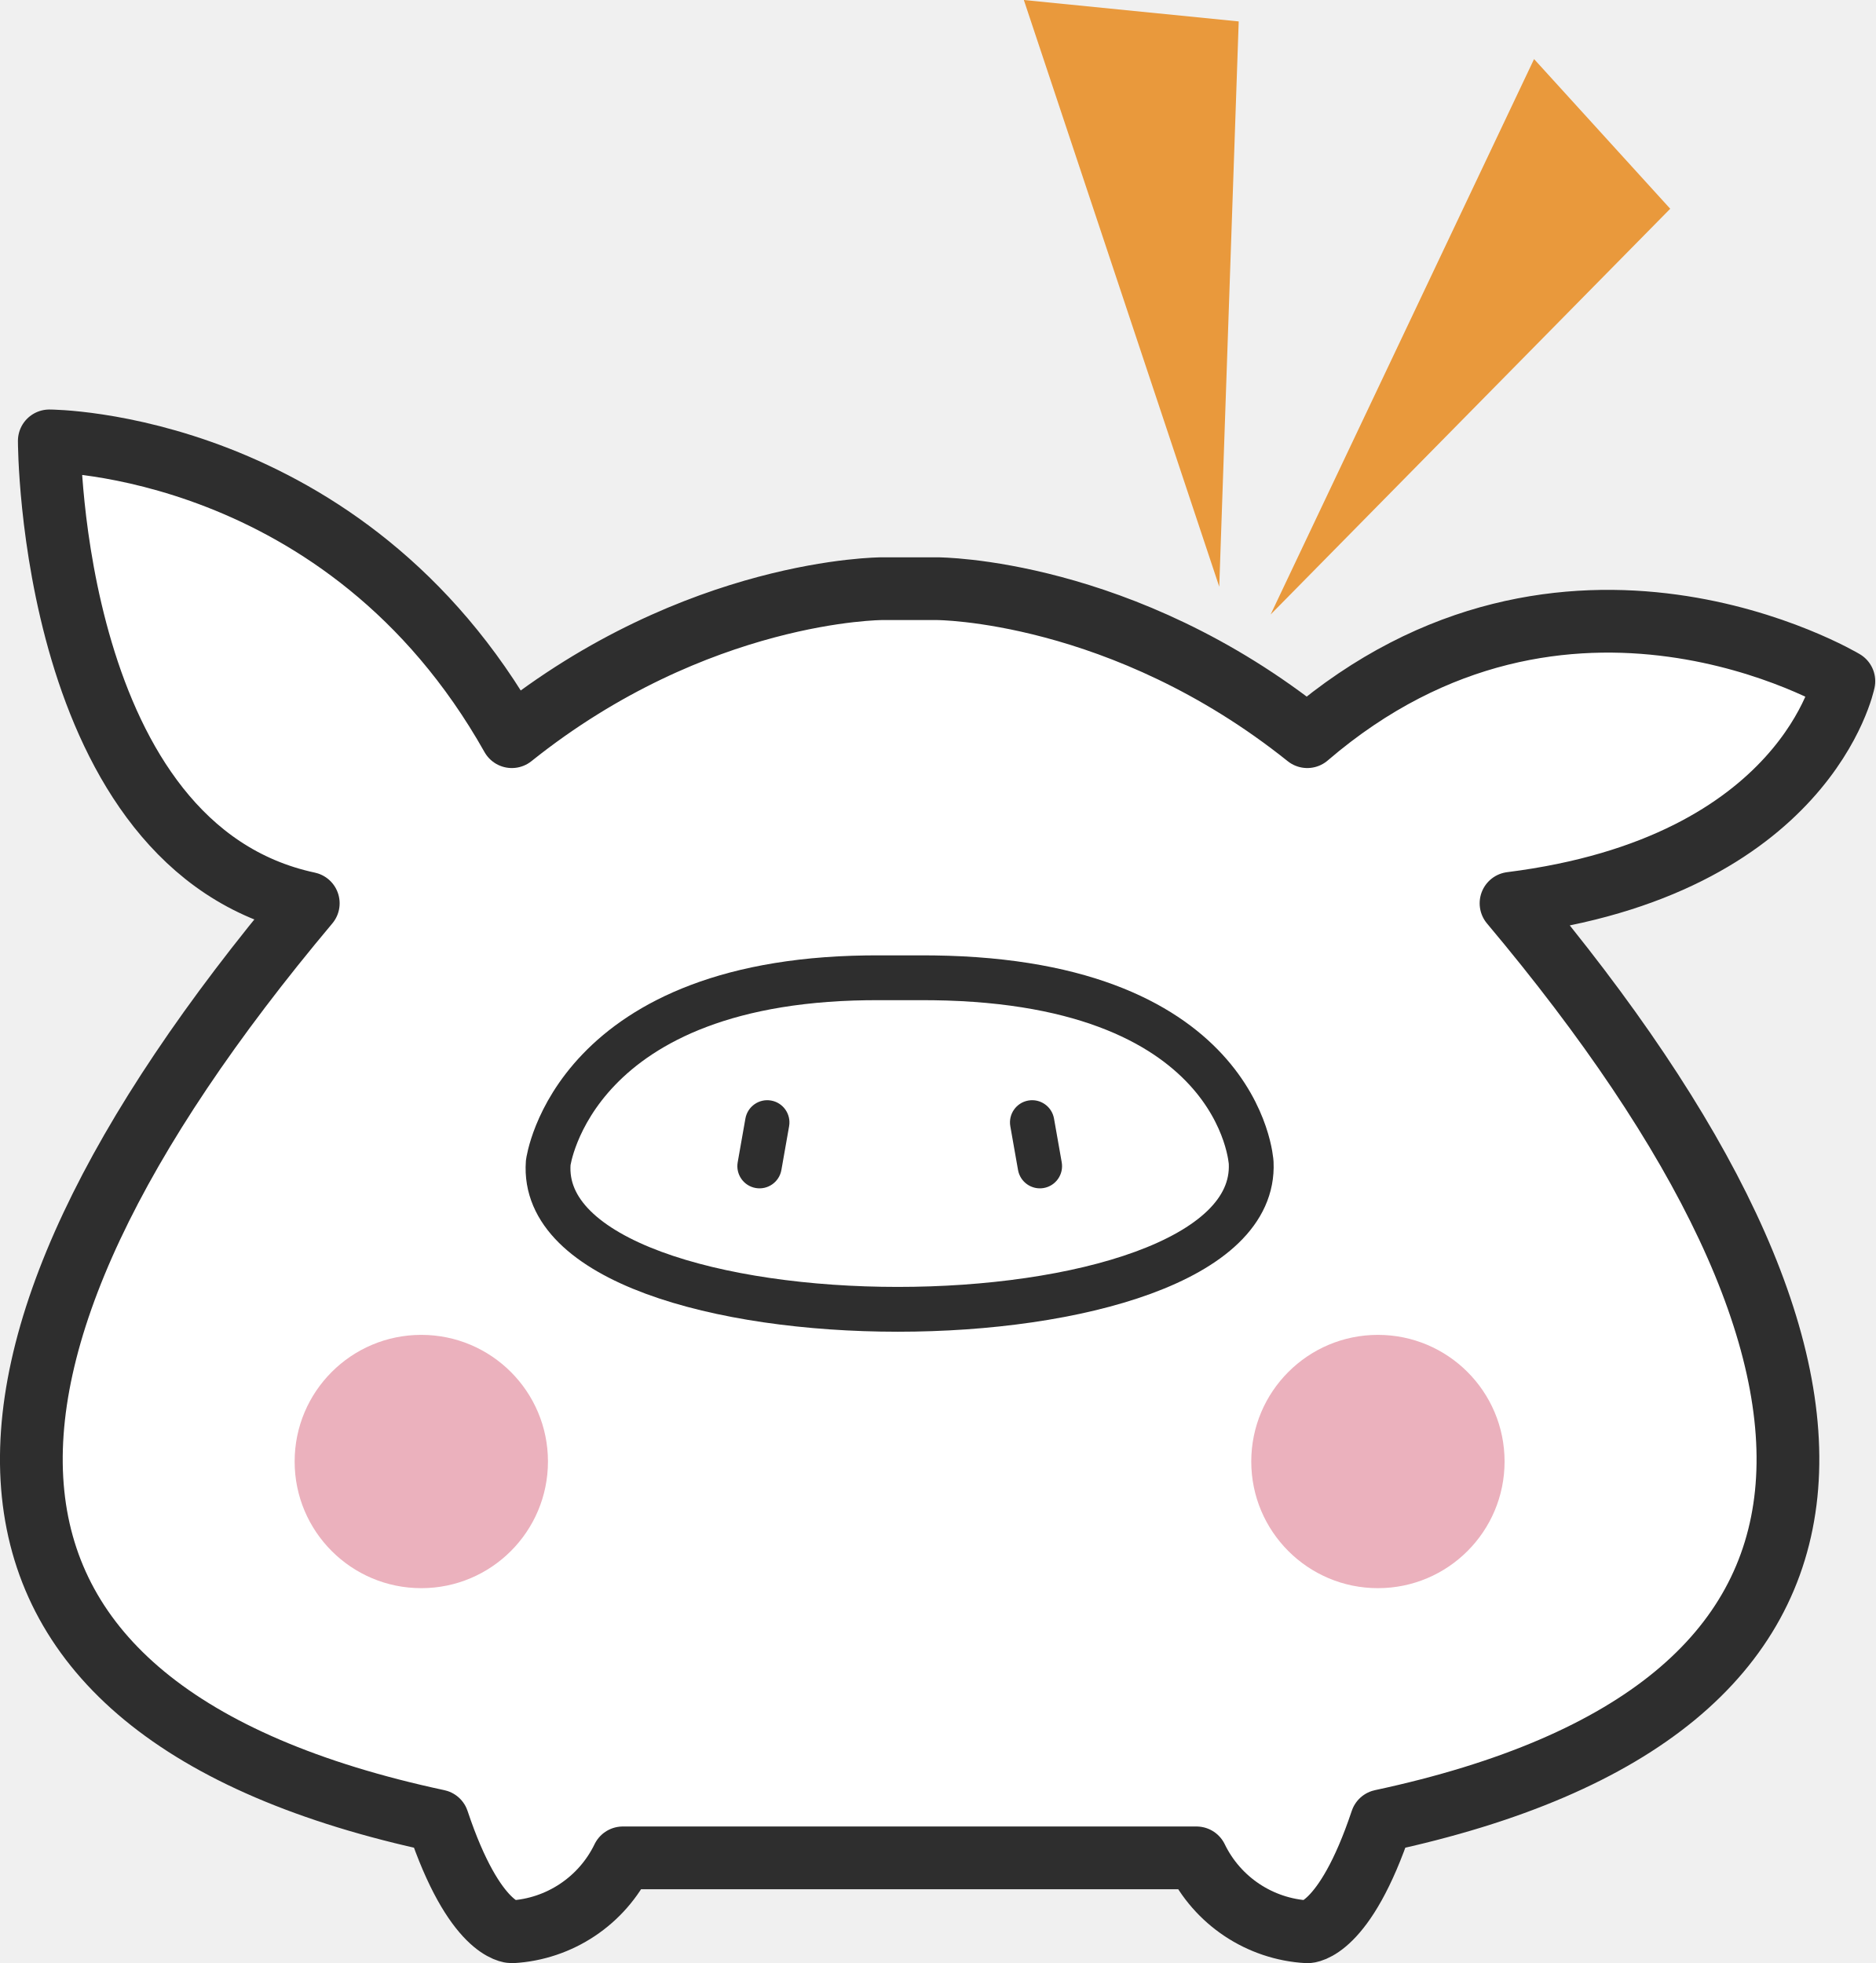
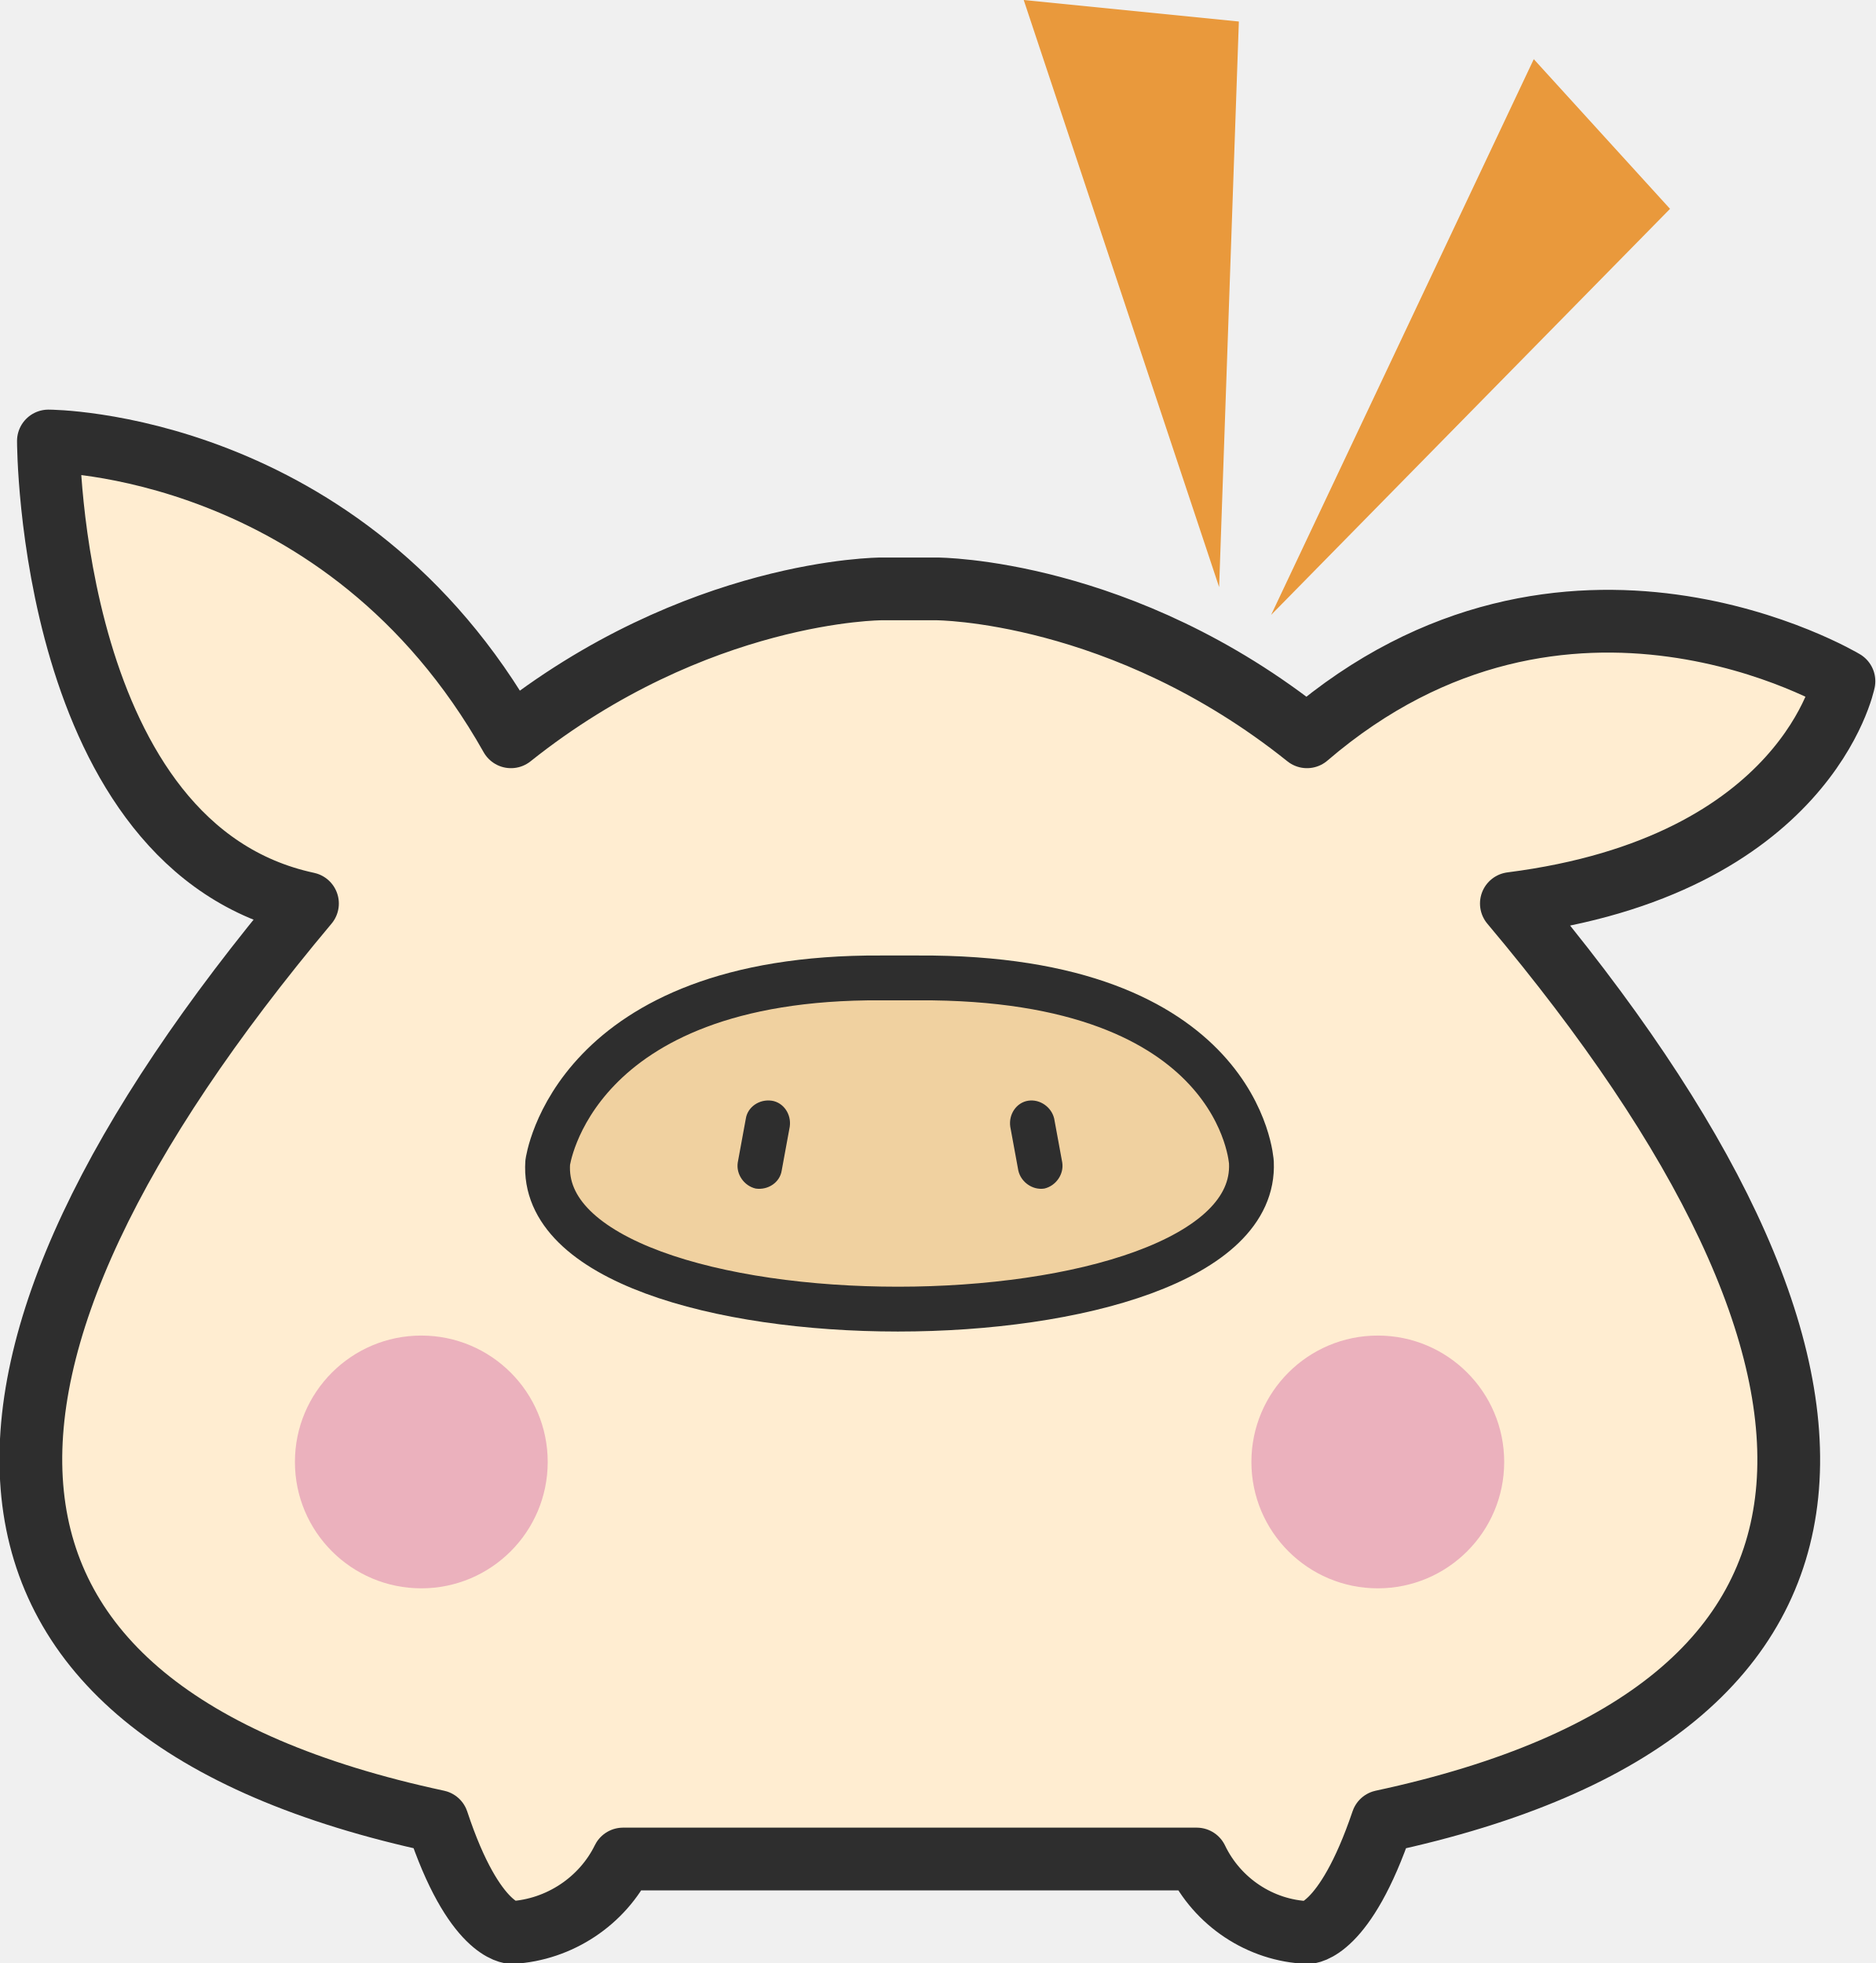
- <svg xmlns="http://www.w3.org/2000/svg" viewBox="0 0 209.2 219.01">
-   <defs>
-     <style>.cls-1,.cls-2{fill:#fff;stroke:#2e2e2e;stroke-linejoin:round;}.cls-1{stroke-width:7px;}.cls-2{stroke-linecap:round;stroke-width:5px;}.cls-3{fill:#2e2e2e;}.cls-4{fill:#ebb1bd;}.cls-5{fill:#e9993c;}</style>
-   </defs>
-   <g id="レイヤー_2" data-name="レイヤー 2">
-     <g id="_動物_表情パターン" data-name="【動物】表情パターン">
-       <g id="体調良い時">
-         <path class="cls-1" d="M205.7,76s-31-18.58-59.86,6.19c-20.63-16.51-41.27-16.51-41.27-16.51h-6.2s-20.63,0-41.27,16.51c-18.58-33-51.6-33-51.6-33s0,45.4,28.89,51.59c-43.34,51.6-43.34,90,14.45,102.37,4.13,12.38,8.26,12.38,8.26,12.38a14.66,14.66,0,0,0,12.38-8.25h64a14.66,14.66,0,0,0,12.38,8.25s4.13,0,8.26-12.38c57.79-12.38,57.79-50.77,14.45-102.37C201.57,96.63,205.7,76,205.7,76Z" />
-         <path class="cls-2" d="M139.58,129.73s-1.1-20.85-37.15-20.64H98.31c-34.47-.21-37.15,20.64-37.15,20.64C59.57,151.53,140.61,151.53,139.58,129.73Z" />
-         <rect class="cls-3" x="80.21" y="125.18" width="9.91" height="4.95" rx="2.48" transform="translate(-55.34 189.37) rotate(-80)" />
-         <rect class="cls-3" x="113.1" y="122.71" width="4.95" height="9.91" rx="2.48" transform="translate(-20.41 22.01) rotate(-10)" />
-         <circle class="cls-4" cx="47" cy="163.06" r="14.13" />
-         <circle class="cls-4" cx="153.72" cy="163.06" r="14.13" />
-         <polygon class="cls-5" points="141.75 68.56 171.14 6.59 186.33 23.29 141.75 68.56" />
-         <polygon class="cls-5" points="136.02 65.46 138.19 2.39 114.22 0 136.02 65.46" />
-       </g>
-     </g>
-   </g>
+ <svg xmlns="http://www.w3.org/2000/svg" version="1.1" id="レイヤー_1" x="0px" y="0px" viewBox="0 0 209.2 219" style="enable-background:new 0 0 209.2 219;" xml:space="preserve">
+   <style type="text/css">
+ 	.st0{fill:#FFEDD1;stroke:#2E2E2E;stroke-width:7;stroke-linejoin:round;}
+ 	.st1{fill:#F0D1A0;stroke:#2E2E2E;stroke-width:5;stroke-linecap:round;stroke-linejoin:round;}
+ 	.st2{fill:#2E2E2E;}
+ 	.st3{fill:#EBB1BD;}
+ 	.st4{fill:#E9993C;}
+ </style>
+   <path class="st0" d="M205.7,76c0,0-31-18.6-59.9,6.2c-20.6-16.5-41.3-16.5-41.3-16.5h-6.2c0,0-20.6,0-41.3,16.5  c-18.6-33-51.6-33-51.6-33s0,45.4,28.9,51.6C-9,152.4-9,190.8,48.8,203.2c4.1,12.4,8.3,12.4,8.3,12.4c5.3-0.3,10.1-3.5,12.4-8.2h64  c2.3,4.8,7.1,8,12.4,8.2c0,0,4.1,0,8.3-12.4c57.8-12.4,57.8-50.8,14.4-102.4C201.6,96.6,205.7,76,205.7,76z" />
+   <path class="st1" d="M139.6,129.7c0,0-1.1-20.8-37.2-20.6h-4.1c-34.5-0.2-37.2,20.6-37.2,20.6C59.6,151.5,140.6,151.5,139.6,129.7z" />
+   <path class="st2" d="M82.3,129.7l0.9-4.9c0.2-1.3,1.5-2.2,2.9-2h0c1.3,0.2,2.2,1.5,2,2.9l-0.9,4.9c-0.2,1.3-1.5,2.2-2.9,2h0  C83,132.3,82.1,131,82.3,129.7z" />
+   <path class="st2" d="M114.7,122.8L114.7,122.8c1.3-0.2,2.6,0.7,2.9,2l0.9,4.9c0.2,1.3-0.7,2.6-2,2.9l0,0c-1.3,0.2-2.6-0.7-2.9-2  l-0.9-4.9C112.5,124.3,113.4,123,114.7,122.8z" />
+   <circle class="st3" cx="47" cy="163.1" r="14.1" />
+   <circle class="st3" cx="153.7" cy="163.1" r="14.1" />
+   <polygon class="st4" points="141.8,68.6 171.1,6.6 186.3,23.3 " />
+   <polygon class="st4" points="136,65.5 138.2,2.4 114.2,0 " />
</svg>
